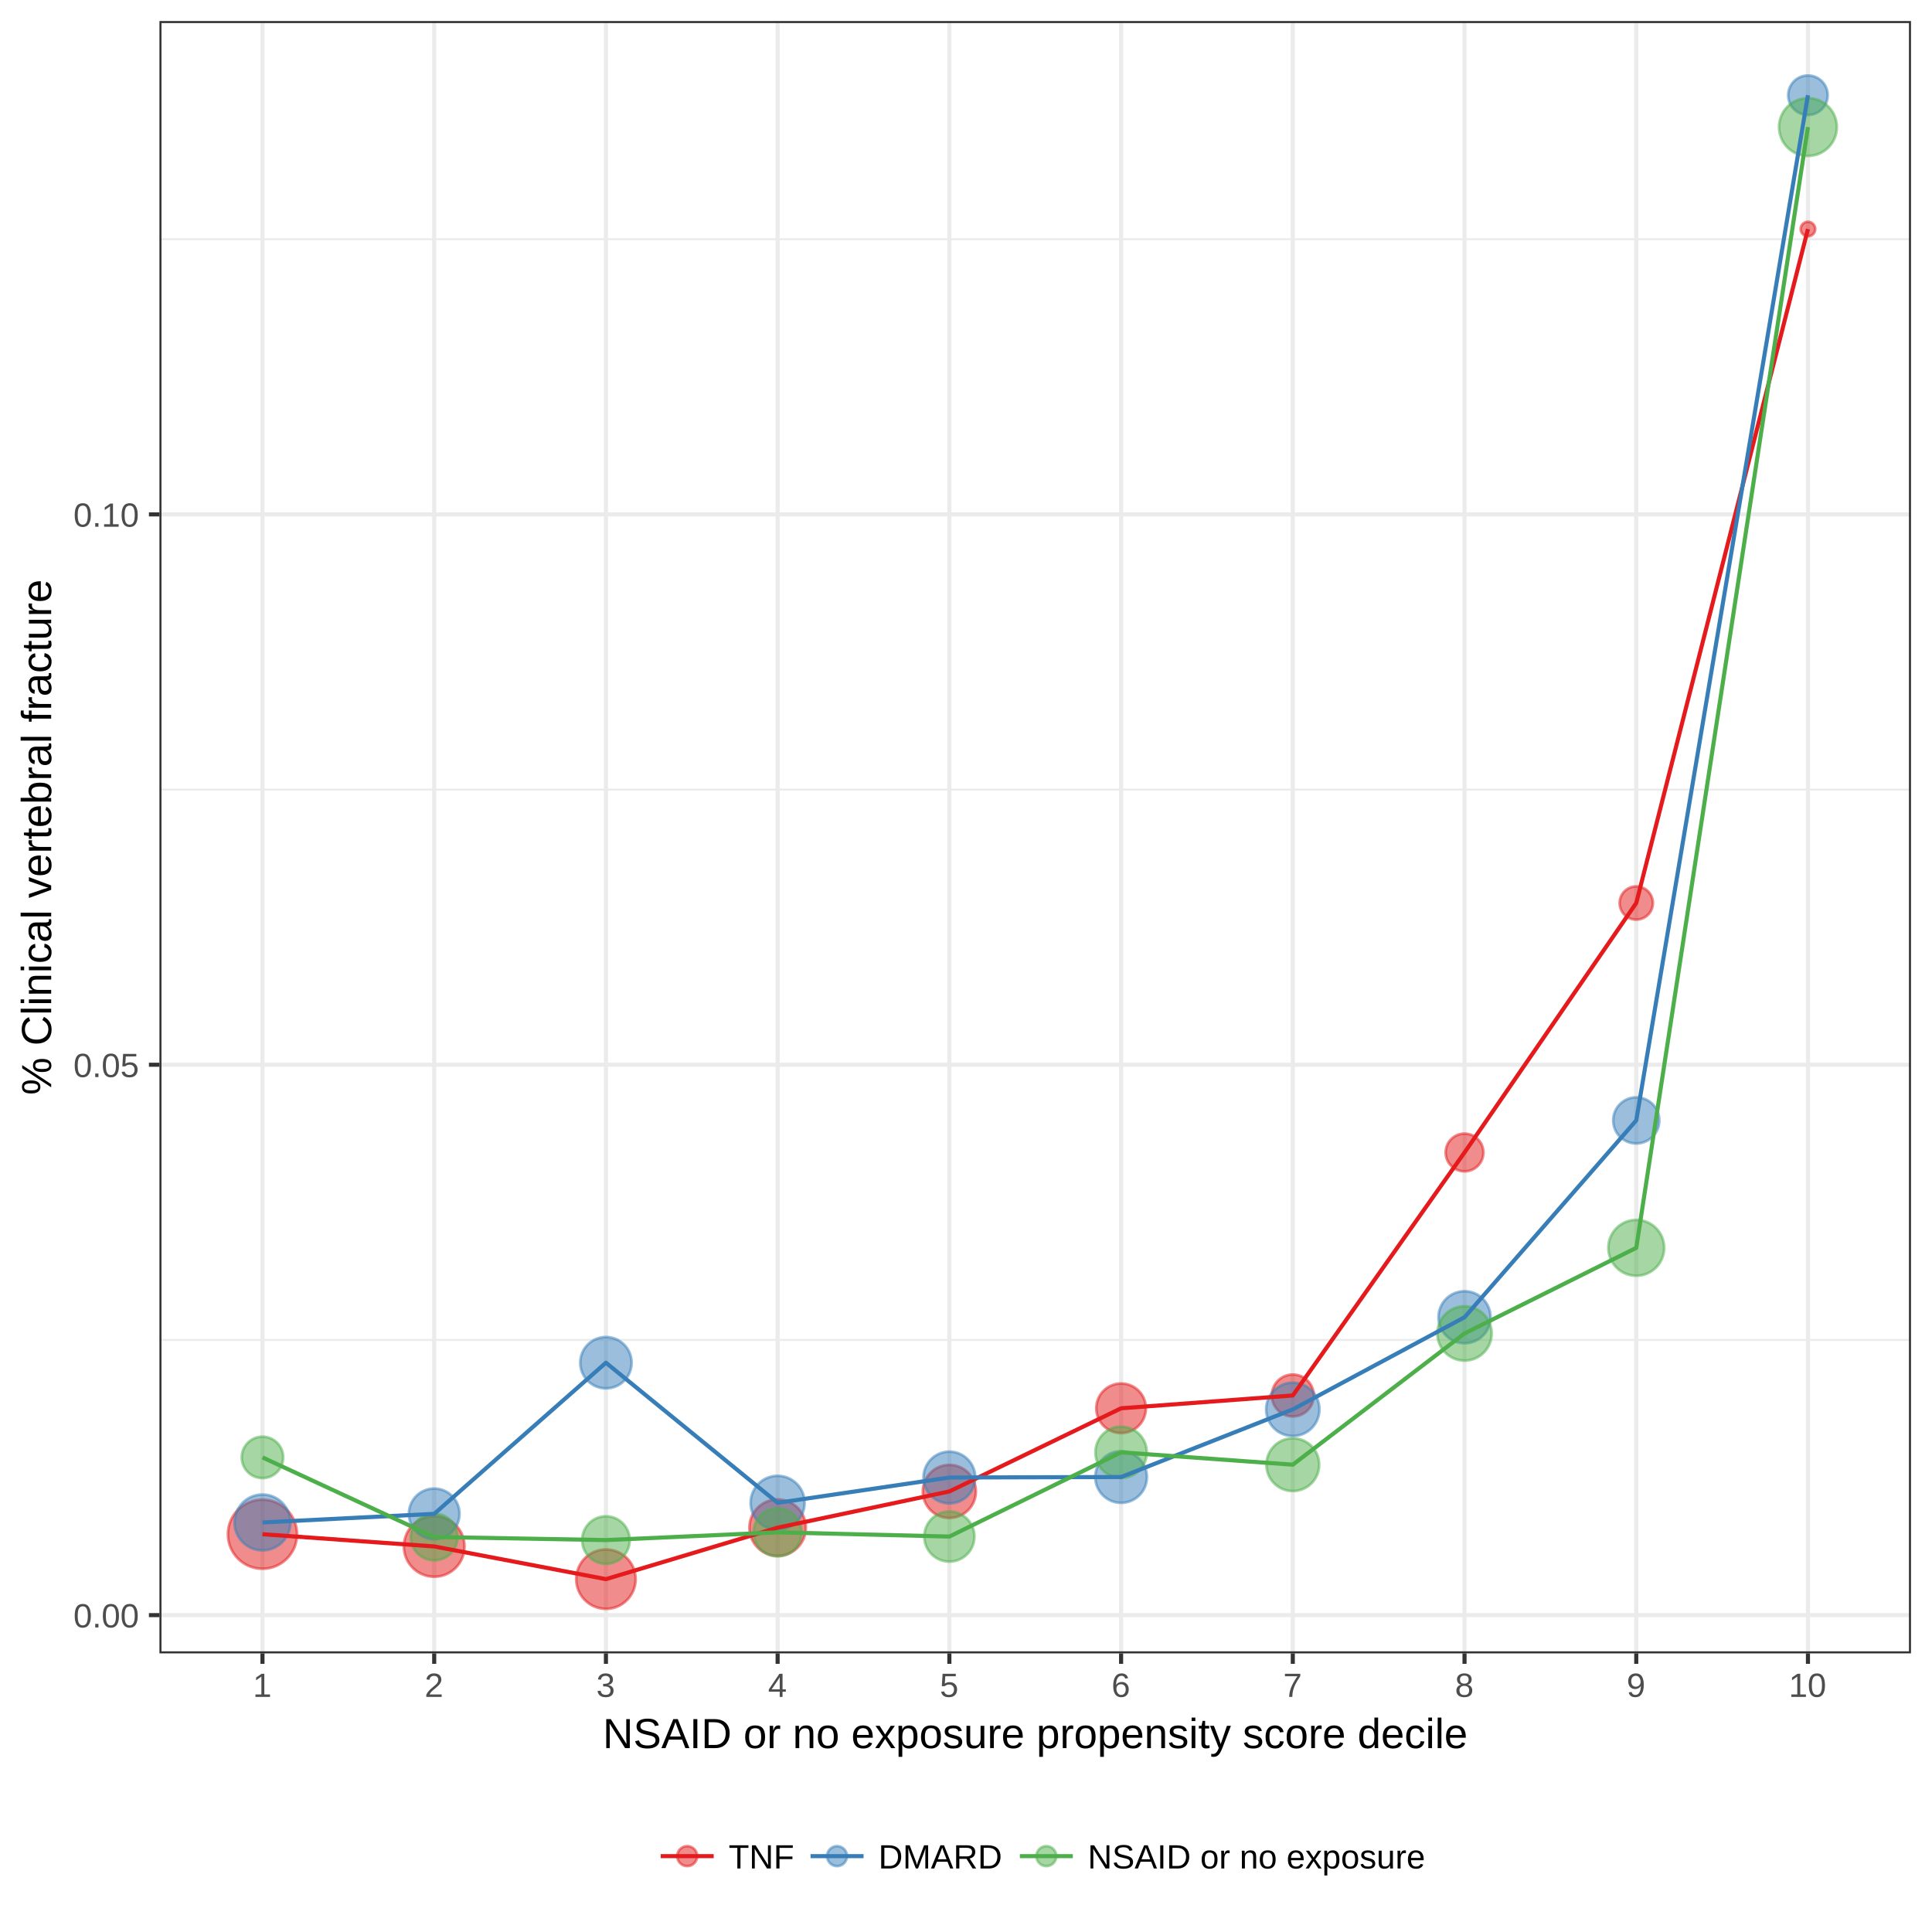
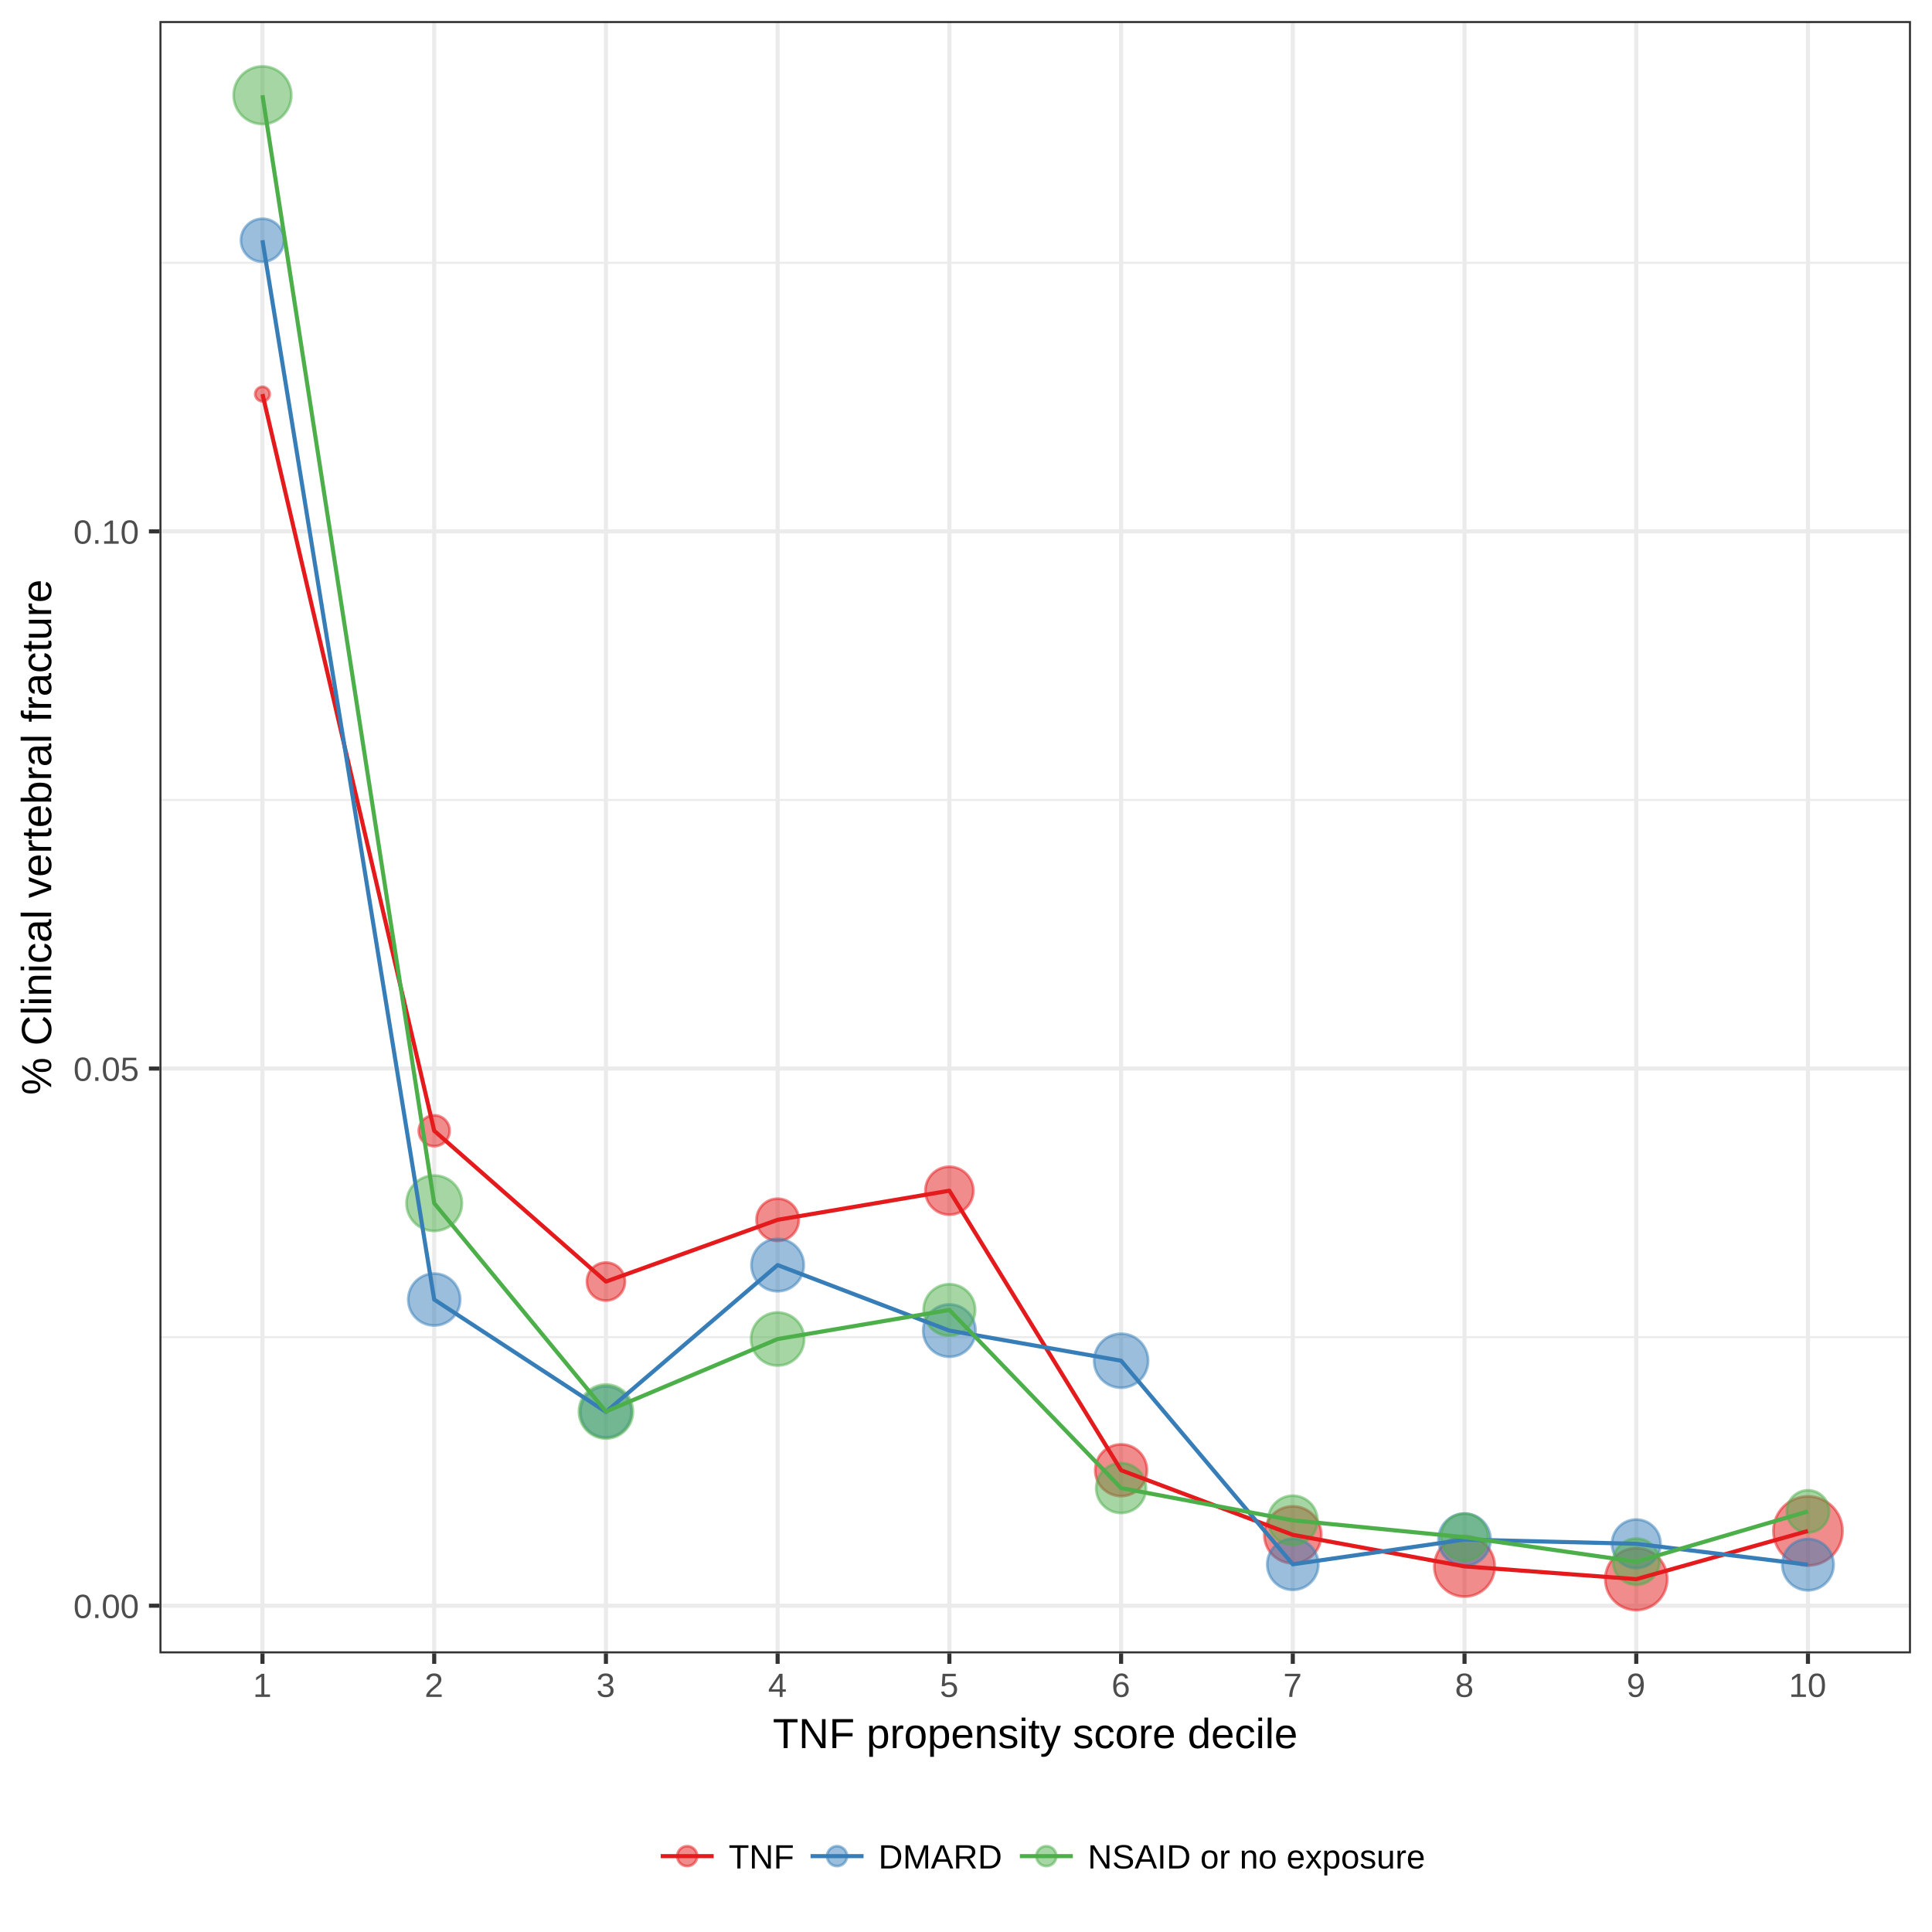
<svg xmlns="http://www.w3.org/2000/svg" viewBox="0 0 504.00 504.00">
  <defs>
    <style type="text/css">
    line, polyline, path, rect, circle {
      fill: none;
      stroke: #000000;
      stroke-linecap: round;
      stroke-linejoin: round;
      stroke-miterlimit: 10.00;
    }
  </style>
  </defs>
  <rect width="100%" height="100%" style="stroke: none; fill: #FFFFFF;" />
  <rect x="0.00" y="-0.00" width="504.00" height="504.00" style="stroke-width: 1.07; stroke: #FFFFFF; fill: #FFFFFF;" />
  <defs>
    <clipPath id="cpNDEuNTk0NXw0OTguNTIxfDQzMS4zMDl8NS40Nzk0NQ==">
      <rect x="41.59" y="5.48" width="456.93" height="425.83" />
    </clipPath>
  </defs>
  <rect x="41.59" y="5.48" width="456.93" height="425.83" style="stroke-width: 1.07; stroke: none; fill: #FFFFFF;" clip-path="url(#cpNDEuNTk0NXw0OTguNTIxfDQzMS4zMDl8NS40Nzk0NQ==)" />
-   <polyline points="41.59,349.55 498.52,349.55 " style="stroke-width: 0.53; stroke: #EBEBEB; stroke-linecap: butt;" clip-path="url(#cpNDEuNTk0NXw0OTguNTIxfDQzMS4zMDl8NS40Nzk0NQ==)" />
-   <polyline points="41.59,205.98 498.52,205.98 " style="stroke-width: 0.53; stroke: #EBEBEB; stroke-linecap: butt;" clip-path="url(#cpNDEuNTk0NXw0OTguNTIxfDQzMS4zMDl8NS40Nzk0NQ==)" />
-   <polyline points="41.59,62.41 498.52,62.41 " style="stroke-width: 0.53; stroke: #EBEBEB; stroke-linecap: butt;" clip-path="url(#cpNDEuNTk0NXw0OTguNTIxfDQzMS4zMDl8NS40Nzk0NQ==)" />
-   <polyline points="41.59,421.34 498.52,421.34 " style="stroke-width: 1.07; stroke: #EBEBEB; stroke-linecap: butt;" clip-path="url(#cpNDEuNTk0NXw0OTguNTIxfDQzMS4zMDl8NS40Nzk0NQ==)" />
-   <polyline points="41.59,277.76 498.52,277.76 " style="stroke-width: 1.07; stroke: #EBEBEB; stroke-linecap: butt;" clip-path="url(#cpNDEuNTk0NXw0OTguNTIxfDQzMS4zMDl8NS40Nzk0NQ==)" />
-   <polyline points="41.59,134.19 498.52,134.19 " style="stroke-width: 1.07; stroke: #EBEBEB; stroke-linecap: butt;" clip-path="url(#cpNDEuNTk0NXw0OTguNTIxfDQzMS4zMDl8NS40Nzk0NQ==)" />
+   <polyline points="41.59,348.82 498.52,348.82 " style="stroke-width: 0.53; stroke: #EBEBEB; stroke-linecap: butt;" clip-path="url(#cpNDEuNTk0NXw0OTguNTIxfDQzMS4zMDl8NS40Nzk0NQ==)" />
+   <polyline points="41.59,208.69 498.52,208.69 " style="stroke-width: 0.53; stroke: #EBEBEB; stroke-linecap: butt;" clip-path="url(#cpNDEuNTk0NXw0OTguNTIxfDQzMS4zMDl8NS40Nzk0NQ==)" />
+   <polyline points="41.59,68.56 498.52,68.56 " style="stroke-width: 0.53; stroke: #EBEBEB; stroke-linecap: butt;" clip-path="url(#cpNDEuNTk0NXw0OTguNTIxfDQzMS4zMDl8NS40Nzk0NQ==)" />
+   <polyline points="41.59,418.88 498.52,418.88 " style="stroke-width: 1.07; stroke: #EBEBEB; stroke-linecap: butt;" clip-path="url(#cpNDEuNTk0NXw0OTguNTIxfDQzMS4zMDl8NS40Nzk0NQ==)" />
+   <polyline points="41.59,278.75 498.52,278.75 " style="stroke-width: 1.07; stroke: #EBEBEB; stroke-linecap: butt;" clip-path="url(#cpNDEuNTk0NXw0OTguNTIxfDQzMS4zMDl8NS40Nzk0NQ==)" />
+   <polyline points="41.59,138.62 498.52,138.62 " style="stroke-width: 1.07; stroke: #EBEBEB; stroke-linecap: butt;" clip-path="url(#cpNDEuNTk0NXw0OTguNTIxfDQzMS4zMDl8NS40Nzk0NQ==)" />
  <polyline points="68.47,431.31 68.47,5.48 " style="stroke-width: 1.07; stroke: #EBEBEB; stroke-linecap: butt;" clip-path="url(#cpNDEuNTk0NXw0OTguNTIxfDQzMS4zMDl8NS40Nzk0NQ==)" />
  <polyline points="113.27,431.31 113.27,5.48 " style="stroke-width: 1.07; stroke: #EBEBEB; stroke-linecap: butt;" clip-path="url(#cpNDEuNTk0NXw0OTguNTIxfDQzMS4zMDl8NS40Nzk0NQ==)" />
  <polyline points="158.07,431.31 158.07,5.48 " style="stroke-width: 1.07; stroke: #EBEBEB; stroke-linecap: butt;" clip-path="url(#cpNDEuNTk0NXw0OTguNTIxfDQzMS4zMDl8NS40Nzk0NQ==)" />
  <polyline points="202.86,431.31 202.86,5.48 " style="stroke-width: 1.07; stroke: #EBEBEB; stroke-linecap: butt;" clip-path="url(#cpNDEuNTk0NXw0OTguNTIxfDQzMS4zMDl8NS40Nzk0NQ==)" />
  <polyline points="247.66,431.31 247.66,5.48 " style="stroke-width: 1.07; stroke: #EBEBEB; stroke-linecap: butt;" clip-path="url(#cpNDEuNTk0NXw0OTguNTIxfDQzMS4zMDl8NS40Nzk0NQ==)" />
  <polyline points="292.46,431.31 292.46,5.48 " style="stroke-width: 1.07; stroke: #EBEBEB; stroke-linecap: butt;" clip-path="url(#cpNDEuNTk0NXw0OTguNTIxfDQzMS4zMDl8NS40Nzk0NQ==)" />
  <polyline points="337.25,431.31 337.25,5.48 " style="stroke-width: 1.07; stroke: #EBEBEB; stroke-linecap: butt;" clip-path="url(#cpNDEuNTk0NXw0OTguNTIxfDQzMS4zMDl8NS40Nzk0NQ==)" />
  <polyline points="382.05,431.31 382.05,5.48 " style="stroke-width: 1.07; stroke: #EBEBEB; stroke-linecap: butt;" clip-path="url(#cpNDEuNTk0NXw0OTguNTIxfDQzMS4zMDl8NS40Nzk0NQ==)" />
  <polyline points="426.85,431.31 426.85,5.48 " style="stroke-width: 1.07; stroke: #EBEBEB; stroke-linecap: butt;" clip-path="url(#cpNDEuNTk0NXw0OTguNTIxfDQzMS4zMDl8NS40Nzk0NQ==)" />
  <polyline points="471.64,431.31 471.64,5.48 " style="stroke-width: 1.07; stroke: #EBEBEB; stroke-linecap: butt;" clip-path="url(#cpNDEuNTk0NXw0OTguNTIxfDQzMS4zMDl8NS40Nzk0NQ==)" />
-   <circle cx="68.47" cy="400.23" r="6.76pt" style="stroke-width: 0.71; stroke: #E41A1C; stroke-opacity: 0.50; fill: #E41A1C; fill-opacity: 0.50;" clip-path="url(#cpNDEuNTk0NXw0OTguNTIxfDQzMS4zMDl8NS40Nzk0NQ==)" />
-   <circle cx="113.27" cy="403.42" r="5.93pt" style="stroke-width: 0.71; stroke: #E41A1C; stroke-opacity: 0.50; fill: #E41A1C; fill-opacity: 0.50;" clip-path="url(#cpNDEuNTk0NXw0OTguNTIxfDQzMS4zMDl8NS40Nzk0NQ==)" />
-   <circle cx="158.07" cy="411.95" r="5.81pt" style="stroke-width: 0.71; stroke: #E41A1C; stroke-opacity: 0.50; fill: #E41A1C; fill-opacity: 0.50;" clip-path="url(#cpNDEuNTk0NXw0OTguNTIxfDQzMS4zMDl8NS40Nzk0NQ==)" />
-   <circle cx="202.86" cy="398.52" r="5.52pt" style="stroke-width: 0.71; stroke: #E41A1C; stroke-opacity: 0.50; fill: #E41A1C; fill-opacity: 0.50;" clip-path="url(#cpNDEuNTk0NXw0OTguNTIxfDQzMS4zMDl8NS40Nzk0NQ==)" />
-   <circle cx="247.66" cy="389.07" r="5.19pt" style="stroke-width: 0.71; stroke: #E41A1C; stroke-opacity: 0.50; fill: #E41A1C; fill-opacity: 0.50;" clip-path="url(#cpNDEuNTk0NXw0OTguNTIxfDQzMS4zMDl8NS40Nzk0NQ==)" />
-   <circle cx="292.46" cy="367.38" r="4.85pt" style="stroke-width: 0.71; stroke: #E41A1C; stroke-opacity: 0.50; fill: #E41A1C; fill-opacity: 0.50;" clip-path="url(#cpNDEuNTk0NXw0OTguNTIxfDQzMS4zMDl8NS40Nzk0NQ==)" />
-   <circle cx="337.25" cy="364.04" r="4.10pt" style="stroke-width: 0.71; stroke: #E41A1C; stroke-opacity: 0.50; fill: #E41A1C; fill-opacity: 0.50;" clip-path="url(#cpNDEuNTk0NXw0OTguNTIxfDQzMS4zMDl8NS40Nzk0NQ==)" />
-   <circle cx="382.05" cy="300.65" r="3.69pt" style="stroke-width: 0.71; stroke: #E41A1C; stroke-opacity: 0.50; fill: #E41A1C; fill-opacity: 0.50;" clip-path="url(#cpNDEuNTk0NXw0OTguNTIxfDQzMS4zMDl8NS40Nzk0NQ==)" />
-   <circle cx="426.85" cy="235.57" r="3.25pt" style="stroke-width: 0.71; stroke: #E41A1C; stroke-opacity: 0.50; fill: #E41A1C; fill-opacity: 0.50;" clip-path="url(#cpNDEuNTk0NXw0OTguNTIxfDQzMS4zMDl8NS40Nzk0NQ==)" />
-   <circle cx="471.64" cy="59.75" r="1.42pt" style="stroke-width: 0.71; stroke: #E41A1C; stroke-opacity: 0.50; fill: #E41A1C; fill-opacity: 0.50;" clip-path="url(#cpNDEuNTk0NXw0OTguNTIxfDQzMS4zMDl8NS40Nzk0NQ==)" />
-   <circle cx="68.47" cy="397.16" r="5.46pt" style="stroke-width: 0.71; stroke: #377EB8; stroke-opacity: 0.50; fill: #377EB8; fill-opacity: 0.50;" clip-path="url(#cpNDEuNTk0NXw0OTguNTIxfDQzMS4zMDl8NS40Nzk0NQ==)" />
-   <circle cx="113.27" cy="394.92" r="4.95pt" style="stroke-width: 0.71; stroke: #377EB8; stroke-opacity: 0.50; fill: #377EB8; fill-opacity: 0.50;" clip-path="url(#cpNDEuNTk0NXw0OTguNTIxfDQzMS4zMDl8NS40Nzk0NQ==)" />
-   <circle cx="158.07" cy="355.49" r="5.02pt" style="stroke-width: 0.71; stroke: #377EB8; stroke-opacity: 0.50; fill: #377EB8; fill-opacity: 0.50;" clip-path="url(#cpNDEuNTk0NXw0OTguNTIxfDQzMS4zMDl8NS40Nzk0NQ==)" />
-   <circle cx="202.86" cy="392.04" r="5.28pt" style="stroke-width: 0.71; stroke: #377EB8; stroke-opacity: 0.50; fill: #377EB8; fill-opacity: 0.50;" clip-path="url(#cpNDEuNTk0NXw0OTguNTIxfDQzMS4zMDl8NS40Nzk0NQ==)" />
-   <circle cx="247.66" cy="385.44" r="5.06pt" style="stroke-width: 0.71; stroke: #377EB8; stroke-opacity: 0.50; fill: #377EB8; fill-opacity: 0.50;" clip-path="url(#cpNDEuNTk0NXw0OTguNTIxfDQzMS4zMDl8NS40Nzk0NQ==)" />
-   <circle cx="292.46" cy="385.31" r="5.05pt" style="stroke-width: 0.71; stroke: #377EB8; stroke-opacity: 0.50; fill: #377EB8; fill-opacity: 0.50;" clip-path="url(#cpNDEuNTk0NXw0OTguNTIxfDQzMS4zMDl8NS40Nzk0NQ==)" />
-   <circle cx="337.25" cy="367.66" r="5.21pt" style="stroke-width: 0.71; stroke: #377EB8; stroke-opacity: 0.50; fill: #377EB8; fill-opacity: 0.50;" clip-path="url(#cpNDEuNTk0NXw0OTguNTIxfDQzMS4zMDl8NS40Nzk0NQ==)" />
-   <circle cx="382.05" cy="343.63" r="5.09pt" style="stroke-width: 0.71; stroke: #377EB8; stroke-opacity: 0.50; fill: #377EB8; fill-opacity: 0.50;" clip-path="url(#cpNDEuNTk0NXw0OTguNTIxfDQzMS4zMDl8NS40Nzk0NQ==)" />
-   <circle cx="426.85" cy="292.28" r="4.51pt" style="stroke-width: 0.71; stroke: #377EB8; stroke-opacity: 0.50; fill: #377EB8; fill-opacity: 0.50;" clip-path="url(#cpNDEuNTk0NXw0OTguNTIxfDQzMS4zMDl8NS40Nzk0NQ==)" />
-   <circle cx="471.64" cy="24.84" r="3.86pt" style="stroke-width: 0.71; stroke: #377EB8; stroke-opacity: 0.50; fill: #377EB8; fill-opacity: 0.50;" clip-path="url(#cpNDEuNTk0NXw0OTguNTIxfDQzMS4zMDl8NS40Nzk0NQ==)" />
-   <circle cx="68.47" cy="380.19" r="4.05pt" style="stroke-width: 0.71; stroke: #4DAF4A; stroke-opacity: 0.50; fill: #4DAF4A; fill-opacity: 0.50;" clip-path="url(#cpNDEuNTk0NXw0OTguNTIxfDQzMS4zMDl8NS40Nzk0NQ==)" />
-   <circle cx="113.27" cy="400.95" r="4.57pt" style="stroke-width: 0.71; stroke: #4DAF4A; stroke-opacity: 0.50; fill: #4DAF4A; fill-opacity: 0.50;" clip-path="url(#cpNDEuNTk0NXw0OTguNTIxfDQzMS4zMDl8NS40Nzk0NQ==)" />
-   <circle cx="158.07" cy="401.76" r="4.65pt" style="stroke-width: 0.71; stroke: #4DAF4A; stroke-opacity: 0.50; fill: #4DAF4A; fill-opacity: 0.50;" clip-path="url(#cpNDEuNTk0NXw0OTguNTIxfDQzMS4zMDl8NS40Nzk0NQ==)" />
-   <circle cx="202.86" cy="399.74" r="4.70pt" style="stroke-width: 0.71; stroke: #4DAF4A; stroke-opacity: 0.50; fill: #4DAF4A; fill-opacity: 0.50;" clip-path="url(#cpNDEuNTk0NXw0OTguNTIxfDQzMS4zMDl8NS40Nzk0NQ==)" />
-   <circle cx="247.66" cy="400.84" r="4.90pt" style="stroke-width: 0.71; stroke: #4DAF4A; stroke-opacity: 0.50; fill: #4DAF4A; fill-opacity: 0.50;" clip-path="url(#cpNDEuNTk0NXw0OTguNTIxfDQzMS4zMDl8NS40Nzk0NQ==)" />
-   <circle cx="292.46" cy="378.87" r="5.02pt" style="stroke-width: 0.71; stroke: #4DAF4A; stroke-opacity: 0.50; fill: #4DAF4A; fill-opacity: 0.50;" clip-path="url(#cpNDEuNTk0NXw0OTguNTIxfDQzMS4zMDl8NS40Nzk0NQ==)" />
-   <circle cx="337.25" cy="382.09" r="5.16pt" style="stroke-width: 0.71; stroke: #4DAF4A; stroke-opacity: 0.50; fill: #4DAF4A; fill-opacity: 0.50;" clip-path="url(#cpNDEuNTk0NXw0OTguNTIxfDQzMS4zMDl8NS40Nzk0NQ==)" />
-   <circle cx="382.05" cy="347.86" r="5.31pt" style="stroke-width: 0.71; stroke: #4DAF4A; stroke-opacity: 0.50; fill: #4DAF4A; fill-opacity: 0.50;" clip-path="url(#cpNDEuNTk0NXw0OTguNTIxfDQzMS4zMDl8NS40Nzk0NQ==)" />
-   <circle cx="426.85" cy="325.52" r="5.46pt" style="stroke-width: 0.71; stroke: #4DAF4A; stroke-opacity: 0.50; fill: #4DAF4A; fill-opacity: 0.50;" clip-path="url(#cpNDEuNTk0NXw0OTguNTIxfDQzMS4zMDl8NS40Nzk0NQ==)" />
-   <circle cx="471.64" cy="33.14" r="5.65pt" style="stroke-width: 0.71; stroke: #4DAF4A; stroke-opacity: 0.50; fill: #4DAF4A; fill-opacity: 0.50;" clip-path="url(#cpNDEuNTk0NXw0OTguNTIxfDQzMS4zMDl8NS40Nzk0NQ==)" />
-   <polyline points="68.47,400.23 113.27,403.42 158.07,411.95 202.86,398.52 247.66,389.07 292.46,367.38 337.25,364.04 382.05,300.65 426.85,235.57 471.64,59.75 " style="stroke-width: 1.07; stroke: #E41A1C; stroke-linecap: butt;" clip-path="url(#cpNDEuNTk0NXw0OTguNTIxfDQzMS4zMDl8NS40Nzk0NQ==)" />
-   <polyline points="68.47,397.16 113.27,394.92 158.07,355.49 202.86,392.04 247.66,385.44 292.46,385.31 337.25,367.66 382.05,343.63 426.85,292.28 471.64,24.84 " style="stroke-width: 1.07; stroke: #377EB8; stroke-linecap: butt;" clip-path="url(#cpNDEuNTk0NXw0OTguNTIxfDQzMS4zMDl8NS40Nzk0NQ==)" />
-   <polyline points="68.47,380.19 113.27,400.95 158.07,401.76 202.86,399.74 247.66,400.84 292.46,378.87 337.25,382.09 382.05,347.86 426.85,325.52 471.64,33.14 " style="stroke-width: 1.07; stroke: #4DAF4A; stroke-linecap: butt;" clip-path="url(#cpNDEuNTk0NXw0OTguNTIxfDQzMS4zMDl8NS40Nzk0NQ==)" />
+   <circle cx="68.47" cy="102.80" r="1.42pt" style="stroke-width: 0.71; stroke: #E41A1C; stroke-opacity: 0.50; fill: #E41A1C; fill-opacity: 0.50;" clip-path="url(#cpNDEuNTk0NXw0OTguNTIxfDQzMS4zMDl8NS40Nzk0NQ==)" />
+   <circle cx="113.27" cy="294.98" r="3.02pt" style="stroke-width: 0.71; stroke: #E41A1C; stroke-opacity: 0.50; fill: #E41A1C; fill-opacity: 0.50;" clip-path="url(#cpNDEuNTk0NXw0OTguNTIxfDQzMS4zMDl8NS40Nzk0NQ==)" />
+   <circle cx="158.07" cy="334.32" r="3.72pt" style="stroke-width: 0.71; stroke: #E41A1C; stroke-opacity: 0.50; fill: #E41A1C; fill-opacity: 0.50;" clip-path="url(#cpNDEuNTk0NXw0OTguNTIxfDQzMS4zMDl8NS40Nzk0NQ==)" />
+   <circle cx="202.86" cy="318.21" r="4.13pt" style="stroke-width: 0.71; stroke: #E41A1C; stroke-opacity: 0.50; fill: #E41A1C; fill-opacity: 0.50;" clip-path="url(#cpNDEuNTk0NXw0OTguNTIxfDQzMS4zMDl8NS40Nzk0NQ==)" />
+   <circle cx="247.66" cy="310.62" r="4.69pt" style="stroke-width: 0.71; stroke: #E41A1C; stroke-opacity: 0.50; fill: #E41A1C; fill-opacity: 0.50;" clip-path="url(#cpNDEuNTk0NXw0OTguNTIxfDQzMS4zMDl8NS40Nzk0NQ==)" />
+   <circle cx="292.46" cy="383.54" r="5.06pt" style="stroke-width: 0.71; stroke: #E41A1C; stroke-opacity: 0.50; fill: #E41A1C; fill-opacity: 0.50;" clip-path="url(#cpNDEuNTk0NXw0OTguNTIxfDQzMS4zMDl8NS40Nzk0NQ==)" />
+   <circle cx="337.25" cy="400.39" r="5.57pt" style="stroke-width: 0.71; stroke: #E41A1C; stroke-opacity: 0.50; fill: #E41A1C; fill-opacity: 0.50;" clip-path="url(#cpNDEuNTk0NXw0OTguNTIxfDQzMS4zMDl8NS40Nzk0NQ==)" />
+   <circle cx="382.05" cy="408.62" r="5.91pt" style="stroke-width: 0.71; stroke: #E41A1C; stroke-opacity: 0.50; fill: #E41A1C; fill-opacity: 0.50;" clip-path="url(#cpNDEuNTk0NXw0OTguNTIxfDQzMS4zMDl8NS40Nzk0NQ==)" />
+   <circle cx="426.85" cy="411.95" r="6.06pt" style="stroke-width: 0.71; stroke: #E41A1C; stroke-opacity: 0.50; fill: #E41A1C; fill-opacity: 0.50;" clip-path="url(#cpNDEuNTk0NXw0OTguNTIxfDQzMS4zMDl8NS40Nzk0NQ==)" />
+   <circle cx="471.64" cy="399.38" r="6.76pt" style="stroke-width: 0.71; stroke: #E41A1C; stroke-opacity: 0.50; fill: #E41A1C; fill-opacity: 0.50;" clip-path="url(#cpNDEuNTk0NXw0OTguNTIxfDQzMS4zMDl8NS40Nzk0NQ==)" />
+   <circle cx="68.47" cy="62.67" r="4.21pt" style="stroke-width: 0.71; stroke: #377EB8; stroke-opacity: 0.50; fill: #377EB8; fill-opacity: 0.50;" clip-path="url(#cpNDEuNTk0NXw0OTguNTIxfDQzMS4zMDl8NS40Nzk0NQ==)" />
+   <circle cx="113.27" cy="339.01" r="5.08pt" style="stroke-width: 0.71; stroke: #377EB8; stroke-opacity: 0.50; fill: #377EB8; fill-opacity: 0.50;" clip-path="url(#cpNDEuNTk0NXw0OTguNTIxfDQzMS4zMDl8NS40Nzk0NQ==)" />
+   <circle cx="158.07" cy="368.32" r="4.99pt" style="stroke-width: 0.71; stroke: #377EB8; stroke-opacity: 0.50; fill: #377EB8; fill-opacity: 0.50;" clip-path="url(#cpNDEuNTk0NXw0OTguNTIxfDQzMS4zMDl8NS40Nzk0NQ==)" />
+   <circle cx="202.86" cy="330.02" r="5.12pt" style="stroke-width: 0.71; stroke: #377EB8; stroke-opacity: 0.50; fill: #377EB8; fill-opacity: 0.50;" clip-path="url(#cpNDEuNTk0NXw0OTguNTIxfDQzMS4zMDl8NS40Nzk0NQ==)" />
+   <circle cx="247.66" cy="347.11" r="5.12pt" style="stroke-width: 0.71; stroke: #377EB8; stroke-opacity: 0.50; fill: #377EB8; fill-opacity: 0.50;" clip-path="url(#cpNDEuNTk0NXw0OTguNTIxfDQzMS4zMDl8NS40Nzk0NQ==)" />
+   <circle cx="292.46" cy="354.97" r="5.28pt" style="stroke-width: 0.71; stroke: #377EB8; stroke-opacity: 0.50; fill: #377EB8; fill-opacity: 0.50;" clip-path="url(#cpNDEuNTk0NXw0OTguNTIxfDQzMS4zMDl8NS40Nzk0NQ==)" />
+   <circle cx="337.25" cy="408.08" r="5.00pt" style="stroke-width: 0.71; stroke: #377EB8; stroke-opacity: 0.50; fill: #377EB8; fill-opacity: 0.50;" clip-path="url(#cpNDEuNTk0NXw0OTguNTIxfDQzMS4zMDl8NS40Nzk0NQ==)" />
+   <circle cx="382.05" cy="401.63" r="5.10pt" style="stroke-width: 0.71; stroke: #377EB8; stroke-opacity: 0.50; fill: #377EB8; fill-opacity: 0.50;" clip-path="url(#cpNDEuNTk0NXw0OTguNTIxfDQzMS4zMDl8NS40Nzk0NQ==)" />
+   <circle cx="426.85" cy="402.73" r="4.75pt" style="stroke-width: 0.71; stroke: #377EB8; stroke-opacity: 0.50; fill: #377EB8; fill-opacity: 0.50;" clip-path="url(#cpNDEuNTk0NXw0OTguNTIxfDQzMS4zMDl8NS40Nzk0NQ==)" />
+   <circle cx="471.64" cy="408.17" r="5.02pt" style="stroke-width: 0.71; stroke: #377EB8; stroke-opacity: 0.50; fill: #377EB8; fill-opacity: 0.50;" clip-path="url(#cpNDEuNTk0NXw0OTguNTIxfDQzMS4zMDl8NS40Nzk0NQ==)" />
+   <circle cx="68.47" cy="24.84" r="5.64pt" style="stroke-width: 0.71; stroke: #4DAF4A; stroke-opacity: 0.50; fill: #4DAF4A; fill-opacity: 0.50;" clip-path="url(#cpNDEuNTk0NXw0OTguNTIxfDQzMS4zMDl8NS40Nzk0NQ==)" />
+   <circle cx="113.27" cy="313.88" r="5.42pt" style="stroke-width: 0.71; stroke: #4DAF4A; stroke-opacity: 0.50; fill: #4DAF4A; fill-opacity: 0.50;" clip-path="url(#cpNDEuNTk0NXw0OTguNTIxfDQzMS4zMDl8NS40Nzk0NQ==)" />
+   <circle cx="158.07" cy="368.22" r="5.28pt" style="stroke-width: 0.71; stroke: #4DAF4A; stroke-opacity: 0.50; fill: #4DAF4A; fill-opacity: 0.50;" clip-path="url(#cpNDEuNTk0NXw0OTguNTIxfDQzMS4zMDl8NS40Nzk0NQ==)" />
+   <circle cx="202.86" cy="349.31" r="5.19pt" style="stroke-width: 0.71; stroke: #4DAF4A; stroke-opacity: 0.50; fill: #4DAF4A; fill-opacity: 0.50;" clip-path="url(#cpNDEuNTk0NXw0OTguNTIxfDQzMS4zMDl8NS40Nzk0NQ==)" />
+   <circle cx="247.66" cy="341.73" r="5.04pt" style="stroke-width: 0.71; stroke: #4DAF4A; stroke-opacity: 0.50; fill: #4DAF4A; fill-opacity: 0.50;" clip-path="url(#cpNDEuNTk0NXw0OTguNTIxfDQzMS4zMDl8NS40Nzk0NQ==)" />
+   <circle cx="292.46" cy="388.19" r="4.87pt" style="stroke-width: 0.71; stroke: #4DAF4A; stroke-opacity: 0.50; fill: #4DAF4A; fill-opacity: 0.50;" clip-path="url(#cpNDEuNTk0NXw0OTguNTIxfDQzMS4zMDl8NS40Nzk0NQ==)" />
+   <circle cx="337.25" cy="396.61" r="4.82pt" style="stroke-width: 0.71; stroke: #4DAF4A; stroke-opacity: 0.50; fill: #4DAF4A; fill-opacity: 0.50;" clip-path="url(#cpNDEuNTk0NXw0OTguNTIxfDQzMS4zMDl8NS40Nzk0NQ==)" />
+   <circle cx="382.05" cy="401.01" r="4.60pt" style="stroke-width: 0.71; stroke: #4DAF4A; stroke-opacity: 0.50; fill: #4DAF4A; fill-opacity: 0.50;" clip-path="url(#cpNDEuNTk0NXw0OTguNTIxfDQzMS4zMDl8NS40Nzk0NQ==)" />
+   <circle cx="426.85" cy="407.40" r="4.52pt" style="stroke-width: 0.71; stroke: #4DAF4A; stroke-opacity: 0.50; fill: #4DAF4A; fill-opacity: 0.50;" clip-path="url(#cpNDEuNTk0NXw0OTguNTIxfDQzMS4zMDl8NS40Nzk0NQ==)" />
+   <circle cx="471.64" cy="394.28" r="4.13pt" style="stroke-width: 0.71; stroke: #4DAF4A; stroke-opacity: 0.50; fill: #4DAF4A; fill-opacity: 0.50;" clip-path="url(#cpNDEuNTk0NXw0OTguNTIxfDQzMS4zMDl8NS40Nzk0NQ==)" />
+   <polyline points="68.47,102.80 113.27,294.98 158.07,334.32 202.86,318.21 247.66,310.62 292.46,383.54 337.25,400.39 382.05,408.62 426.85,411.95 471.64,399.38 " style="stroke-width: 1.07; stroke: #E41A1C; stroke-linecap: butt;" clip-path="url(#cpNDEuNTk0NXw0OTguNTIxfDQzMS4zMDl8NS40Nzk0NQ==)" />
+   <polyline points="68.47,62.67 113.27,339.01 158.07,368.32 202.86,330.02 247.66,347.11 292.46,354.97 337.25,408.08 382.05,401.63 426.85,402.73 471.64,408.17 " style="stroke-width: 1.07; stroke: #377EB8; stroke-linecap: butt;" clip-path="url(#cpNDEuNTk0NXw0OTguNTIxfDQzMS4zMDl8NS40Nzk0NQ==)" />
+   <polyline points="68.47,24.84 113.27,313.88 158.07,368.22 202.86,349.31 247.66,341.73 292.46,388.19 337.25,396.61 382.05,401.01 426.85,407.40 471.64,394.28 " style="stroke-width: 1.07; stroke: #4DAF4A; stroke-linecap: butt;" clip-path="url(#cpNDEuNTk0NXw0OTguNTIxfDQzMS4zMDl8NS40Nzk0NQ==)" />
  <rect x="41.59" y="5.48" width="456.93" height="425.83" style="stroke-width: 1.07; stroke: #333333;" clip-path="url(#cpNDEuNTk0NXw0OTguNTIxfDQzMS4zMDl8NS40Nzk0NQ==)" />
  <defs>
    <clipPath id="cpMHw1MDR8NTA0fDA=">
      <rect x="0.00" y="0.00" width="504.00" height="504.00" />
    </clipPath>
  </defs>
  <g clip-path="url(#cpMHw1MDR8NTA0fDA=)">
-     <text x="19.15" y="424.56" style="font-size: 8.80px; fill: #4D4D4D; font-family: Arial;" textLength="17.52px" lengthAdjust="spacingAndGlyphs">0.00</text>
+     <text x="19.15" y="422.10" style="font-size: 8.80px; fill: #4D4D4D; font-family: Arial;" textLength="17.52px" lengthAdjust="spacingAndGlyphs">0.00</text>
  </g>
  <g clip-path="url(#cpMHw1MDR8NTA0fDA=)">
-     <text x="19.15" y="280.98" style="font-size: 8.80px; fill: #4D4D4D; font-family: Arial;" textLength="17.52px" lengthAdjust="spacingAndGlyphs">0.05</text>
+     <text x="19.15" y="281.97" style="font-size: 8.80px; fill: #4D4D4D; font-family: Arial;" textLength="17.52px" lengthAdjust="spacingAndGlyphs">0.05</text>
  </g>
  <g clip-path="url(#cpMHw1MDR8NTA0fDA=)">
-     <text x="19.15" y="137.41" style="font-size: 8.80px; fill: #4D4D4D; font-family: Arial;" textLength="17.52px" lengthAdjust="spacingAndGlyphs">0.10</text>
+     <text x="19.15" y="141.84" style="font-size: 8.80px; fill: #4D4D4D; font-family: Arial;" textLength="17.52px" lengthAdjust="spacingAndGlyphs">0.10</text>
  </g>
-   <polyline points="38.85,421.34 41.59,421.34 " style="stroke-width: 1.07; stroke: #333333; stroke-linecap: butt;" clip-path="url(#cpMHw1MDR8NTA0fDA=)" />
-   <polyline points="38.85,277.76 41.59,277.76 " style="stroke-width: 1.07; stroke: #333333; stroke-linecap: butt;" clip-path="url(#cpMHw1MDR8NTA0fDA=)" />
-   <polyline points="38.85,134.19 41.59,134.19 " style="stroke-width: 1.07; stroke: #333333; stroke-linecap: butt;" clip-path="url(#cpMHw1MDR8NTA0fDA=)" />
+   <polyline points="38.85,418.88 41.59,418.88 " style="stroke-width: 1.07; stroke: #333333; stroke-linecap: butt;" clip-path="url(#cpMHw1MDR8NTA0fDA=)" />
+   <polyline points="38.85,278.75 41.59,278.75 " style="stroke-width: 1.07; stroke: #333333; stroke-linecap: butt;" clip-path="url(#cpMHw1MDR8NTA0fDA=)" />
+   <polyline points="38.85,138.62 41.59,138.62 " style="stroke-width: 1.07; stroke: #333333; stroke-linecap: butt;" clip-path="url(#cpMHw1MDR8NTA0fDA=)" />
  <polyline points="68.47,434.05 68.47,431.31 " style="stroke-width: 1.07; stroke: #333333; stroke-linecap: butt;" clip-path="url(#cpMHw1MDR8NTA0fDA=)" />
  <polyline points="113.27,434.05 113.27,431.31 " style="stroke-width: 1.07; stroke: #333333; stroke-linecap: butt;" clip-path="url(#cpMHw1MDR8NTA0fDA=)" />
  <polyline points="158.07,434.05 158.07,431.31 " style="stroke-width: 1.07; stroke: #333333; stroke-linecap: butt;" clip-path="url(#cpMHw1MDR8NTA0fDA=)" />
  <polyline points="202.86,434.05 202.86,431.31 " style="stroke-width: 1.07; stroke: #333333; stroke-linecap: butt;" clip-path="url(#cpMHw1MDR8NTA0fDA=)" />
  <polyline points="247.66,434.05 247.66,431.31 " style="stroke-width: 1.07; stroke: #333333; stroke-linecap: butt;" clip-path="url(#cpMHw1MDR8NTA0fDA=)" />
  <polyline points="292.46,434.05 292.46,431.31 " style="stroke-width: 1.07; stroke: #333333; stroke-linecap: butt;" clip-path="url(#cpMHw1MDR8NTA0fDA=)" />
  <polyline points="337.25,434.05 337.25,431.31 " style="stroke-width: 1.07; stroke: #333333; stroke-linecap: butt;" clip-path="url(#cpMHw1MDR8NTA0fDA=)" />
  <polyline points="382.05,434.05 382.05,431.31 " style="stroke-width: 1.07; stroke: #333333; stroke-linecap: butt;" clip-path="url(#cpMHw1MDR8NTA0fDA=)" />
  <polyline points="426.85,434.05 426.85,431.31 " style="stroke-width: 1.07; stroke: #333333; stroke-linecap: butt;" clip-path="url(#cpMHw1MDR8NTA0fDA=)" />
  <polyline points="471.64,434.05 471.64,431.31 " style="stroke-width: 1.07; stroke: #333333; stroke-linecap: butt;" clip-path="url(#cpMHw1MDR8NTA0fDA=)" />
  <g clip-path="url(#cpMHw1MDR8NTA0fDA=)">
    <text x="65.97" y="442.68" style="font-size: 8.80px; fill: #4D4D4D; font-family: Arial;" textLength="5.01px" lengthAdjust="spacingAndGlyphs">1</text>
  </g>
  <g clip-path="url(#cpMHw1MDR8NTA0fDA=)">
    <text x="110.77" y="442.68" style="font-size: 8.80px; fill: #4D4D4D; font-family: Arial;" textLength="5.01px" lengthAdjust="spacingAndGlyphs">2</text>
  </g>
  <g clip-path="url(#cpMHw1MDR8NTA0fDA=)">
    <text x="155.56" y="442.68" style="font-size: 8.80px; fill: #4D4D4D; font-family: Arial;" textLength="5.01px" lengthAdjust="spacingAndGlyphs">3</text>
  </g>
  <g clip-path="url(#cpMHw1MDR8NTA0fDA=)">
    <text x="200.36" y="442.68" style="font-size: 8.80px; fill: #4D4D4D; font-family: Arial;" textLength="5.01px" lengthAdjust="spacingAndGlyphs">4</text>
  </g>
  <g clip-path="url(#cpMHw1MDR8NTA0fDA=)">
    <text x="245.16" y="442.68" style="font-size: 8.80px; fill: #4D4D4D; font-family: Arial;" textLength="5.01px" lengthAdjust="spacingAndGlyphs">5</text>
  </g>
  <g clip-path="url(#cpMHw1MDR8NTA0fDA=)">
    <text x="289.95" y="442.68" style="font-size: 8.80px; fill: #4D4D4D; font-family: Arial;" textLength="5.01px" lengthAdjust="spacingAndGlyphs">6</text>
  </g>
  <g clip-path="url(#cpMHw1MDR8NTA0fDA=)">
    <text x="334.75" y="442.68" style="font-size: 8.80px; fill: #4D4D4D; font-family: Arial;" textLength="5.01px" lengthAdjust="spacingAndGlyphs">7</text>
  </g>
  <g clip-path="url(#cpMHw1MDR8NTA0fDA=)">
    <text x="379.55" y="442.68" style="font-size: 8.80px; fill: #4D4D4D; font-family: Arial;" textLength="5.01px" lengthAdjust="spacingAndGlyphs">8</text>
  </g>
  <g clip-path="url(#cpMHw1MDR8NTA0fDA=)">
    <text x="424.34" y="442.68" style="font-size: 8.80px; fill: #4D4D4D; font-family: Arial;" textLength="5.01px" lengthAdjust="spacingAndGlyphs">9</text>
  </g>
  <g clip-path="url(#cpMHw1MDR8NTA0fDA=)">
    <text x="466.64" y="442.68" style="font-size: 8.80px; fill: #4D4D4D; font-family: Arial;" textLength="10.01px" lengthAdjust="spacingAndGlyphs">10</text>
  </g>
  <g clip-path="url(#cpMHw1MDR8NTA0fDA=)">
-     <text x="157.25" y="456.03" style="font-size: 11.00px; font-family: Arial;" textLength="225.61px" lengthAdjust="spacingAndGlyphs">NSAID or no exposure propensity score decile</text>
+     <text x="201.59" y="456.03" style="font-size: 11.00px; font-family: Arial;" textLength="136.94px" lengthAdjust="spacingAndGlyphs">TNF propensity score decile</text>
  </g>
  <g clip-path="url(#cpMHw1MDR8NTA0fDA=)">
    <text transform="translate(13.35,285.64) rotate(-90)" style="font-size: 11.00px; font-family: Arial;" textLength="134.49px" lengthAdjust="spacingAndGlyphs">% Clinical vertebral fracture</text>
  </g>
  <rect x="160.64" y="469.90" width="218.84" height="28.62" style="stroke-width: 1.07; stroke: none; fill: #FFFFFF;" clip-path="url(#cpMHw1MDR8NTA0fDA=)" />
  <rect x="170.63" y="475.57" width="17.28" height="17.28" style="stroke-width: 1.07; stroke: none; fill: #FFFFFF;" clip-path="url(#cpMHw1MDR8NTA0fDA=)" />
  <circle cx="179.27" cy="484.21" r="1.95pt" style="stroke-width: 0.71; stroke: #E41A1C; stroke-opacity: 0.50; fill: #E41A1C; fill-opacity: 0.50;" clip-path="url(#cpMHw1MDR8NTA0fDA=)" />
  <line x1="172.36" y1="484.21" x2="186.18" y2="484.21" style="stroke-width: 1.07; stroke: #E41A1C; stroke-linecap: butt;" clip-path="url(#cpMHw1MDR8NTA0fDA=)" />
  <rect x="209.72" y="475.57" width="17.28" height="17.28" style="stroke-width: 1.07; stroke: none; fill: #FFFFFF;" clip-path="url(#cpMHw1MDR8NTA0fDA=)" />
  <circle cx="218.36" cy="484.21" r="1.95pt" style="stroke-width: 0.71; stroke: #377EB8; stroke-opacity: 0.50; fill: #377EB8; fill-opacity: 0.50;" clip-path="url(#cpMHw1MDR8NTA0fDA=)" />
  <line x1="211.45" y1="484.21" x2="225.28" y2="484.21" style="stroke-width: 1.07; stroke: #377EB8; stroke-linecap: butt;" clip-path="url(#cpMHw1MDR8NTA0fDA=)" />
  <rect x="264.32" y="475.57" width="17.28" height="17.28" style="stroke-width: 1.07; stroke: none; fill: #FFFFFF;" clip-path="url(#cpMHw1MDR8NTA0fDA=)" />
  <circle cx="272.96" cy="484.21" r="1.95pt" style="stroke-width: 0.71; stroke: #4DAF4A; stroke-opacity: 0.50; fill: #4DAF4A; fill-opacity: 0.50;" clip-path="url(#cpMHw1MDR8NTA0fDA=)" />
  <line x1="266.05" y1="484.21" x2="279.87" y2="484.21" style="stroke-width: 1.07; stroke: #4DAF4A; stroke-linecap: butt;" clip-path="url(#cpMHw1MDR8NTA0fDA=)" />
  <g clip-path="url(#cpMHw1MDR8NTA0fDA=)">
    <text x="190.07" y="487.43" style="font-size: 8.80px; font-family: Arial;" textLength="17.49px" lengthAdjust="spacingAndGlyphs">TNF</text>
  </g>
  <g clip-path="url(#cpMHw1MDR8NTA0fDA=)">
    <text x="229.16" y="487.43" style="font-size: 8.80px; font-family: Arial;" textLength="33.00px" lengthAdjust="spacingAndGlyphs">DMARD</text>
  </g>
  <g clip-path="url(#cpMHw1MDR8NTA0fDA=)">
    <text x="283.76" y="487.43" style="font-size: 8.80px; font-family: Arial;" textLength="90.04px" lengthAdjust="spacingAndGlyphs">NSAID or no exposure</text>
  </g>
</svg>
